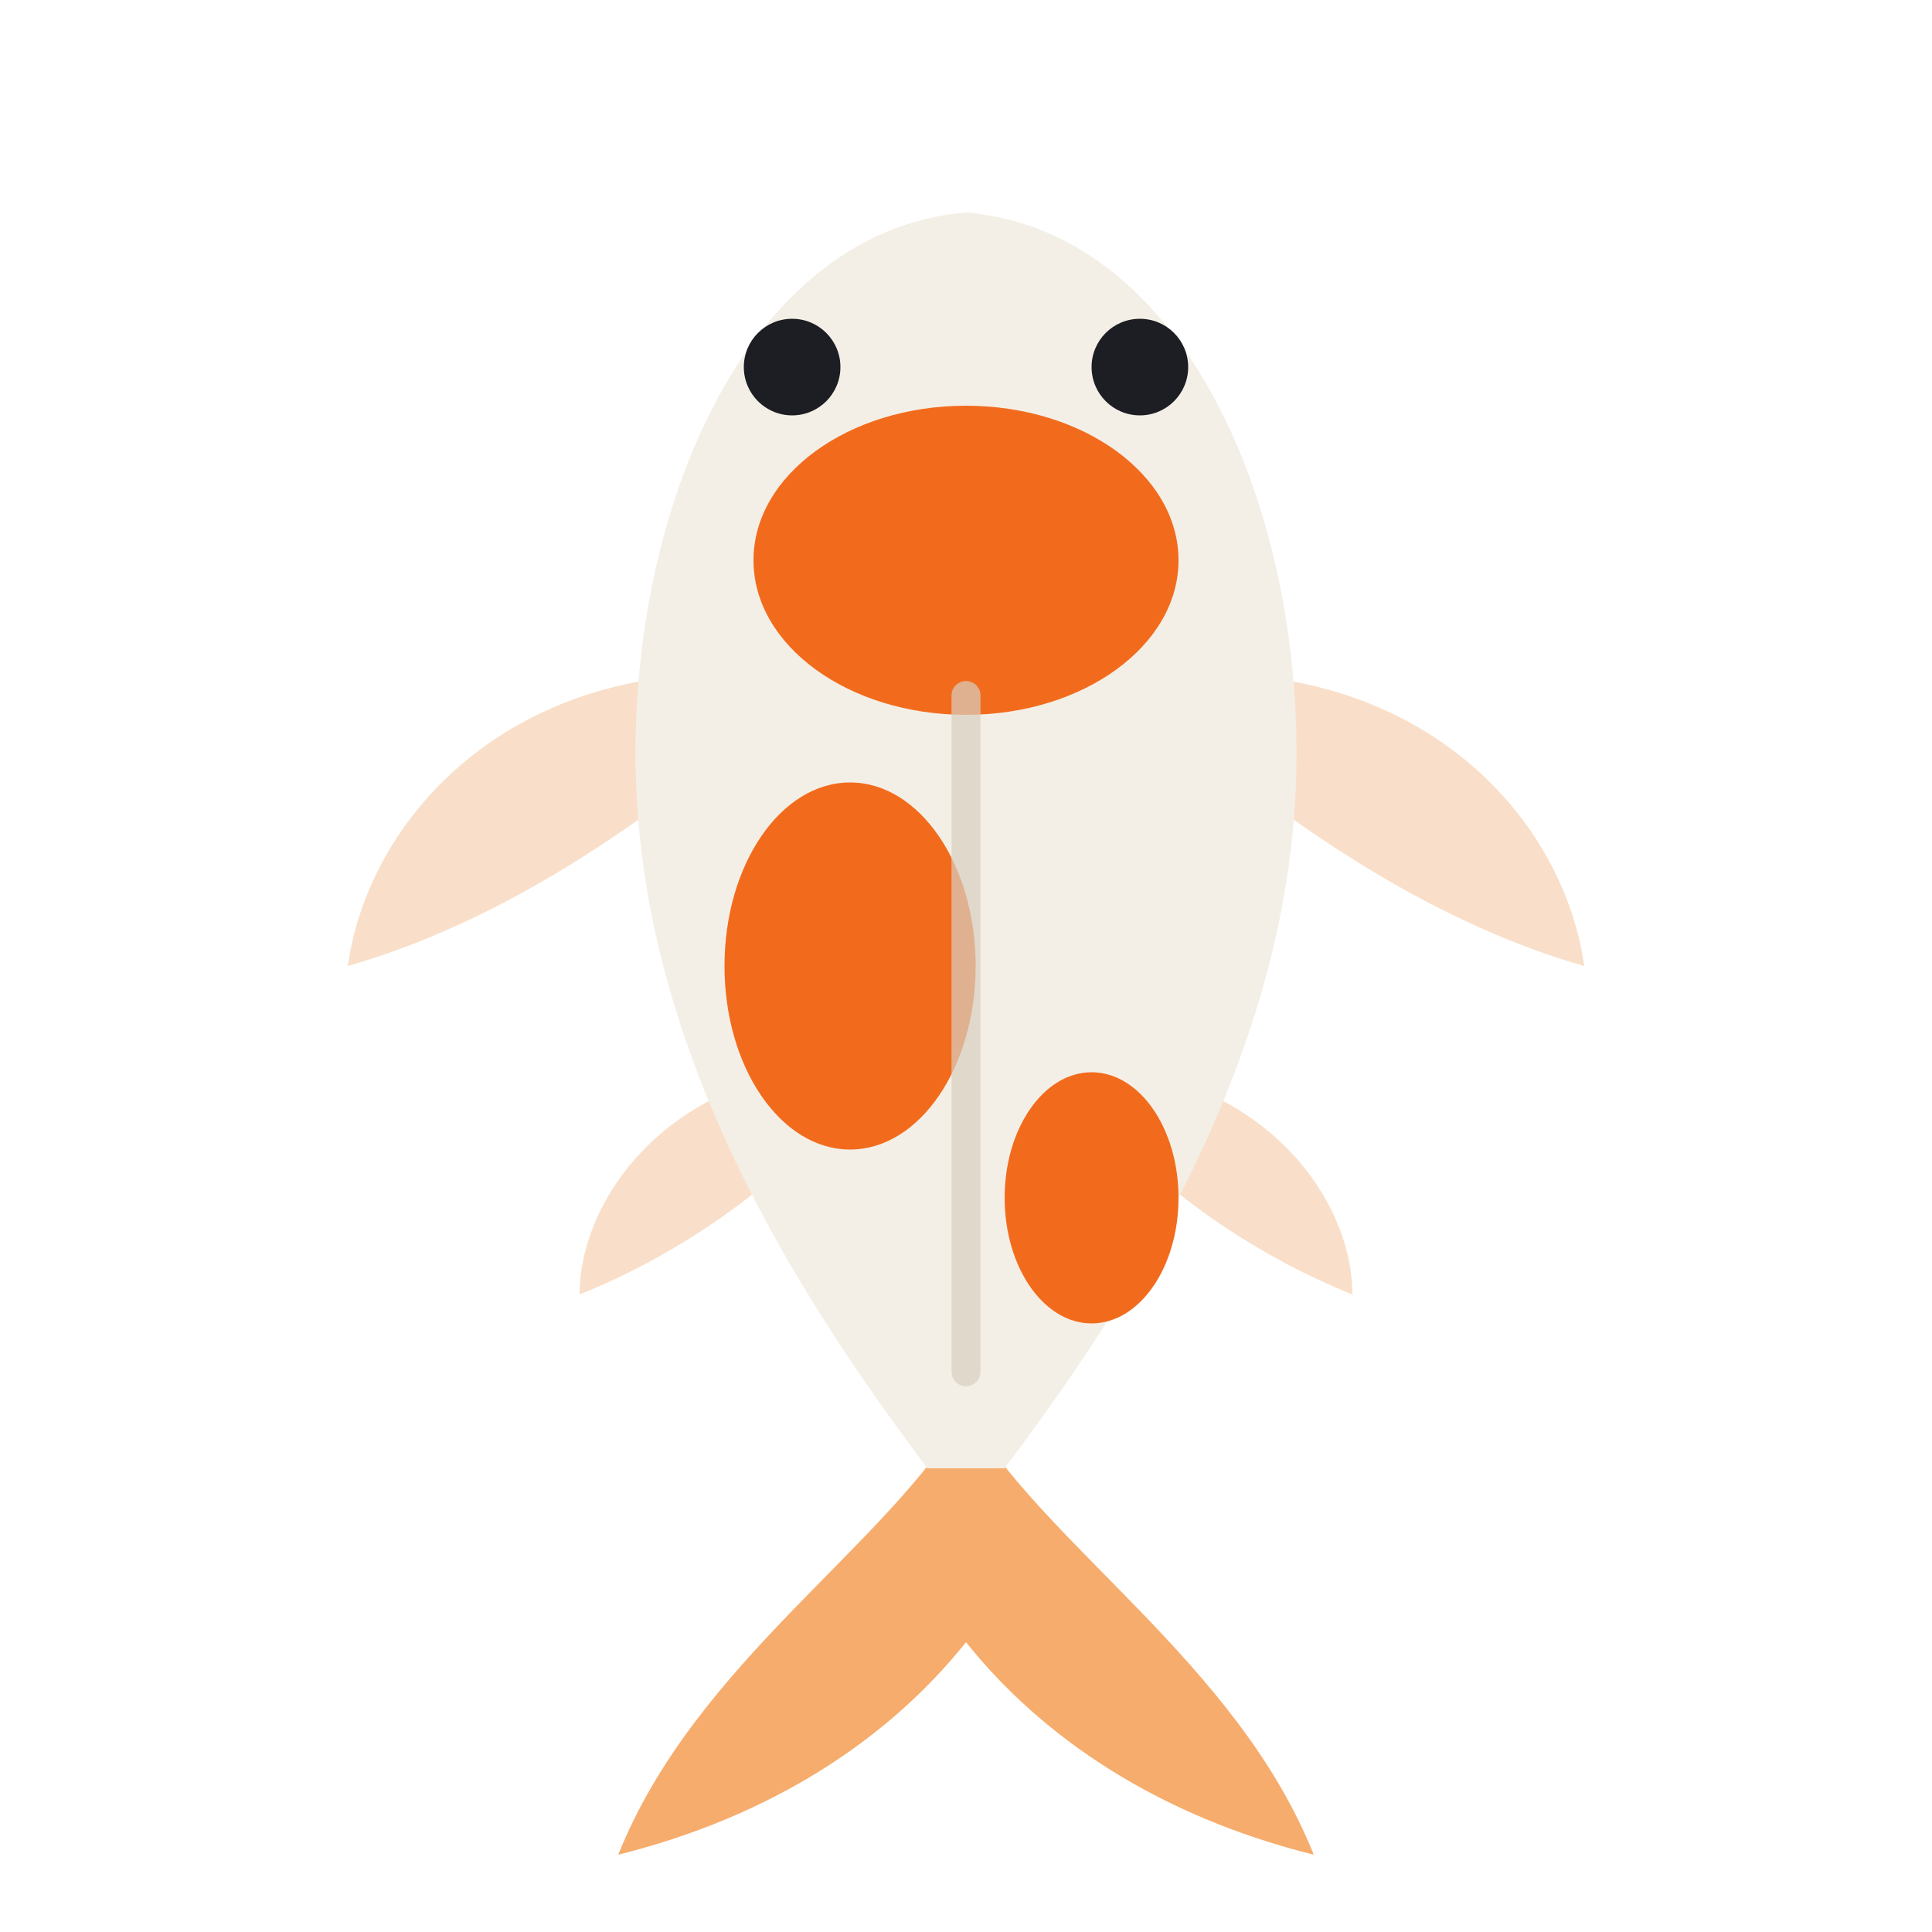
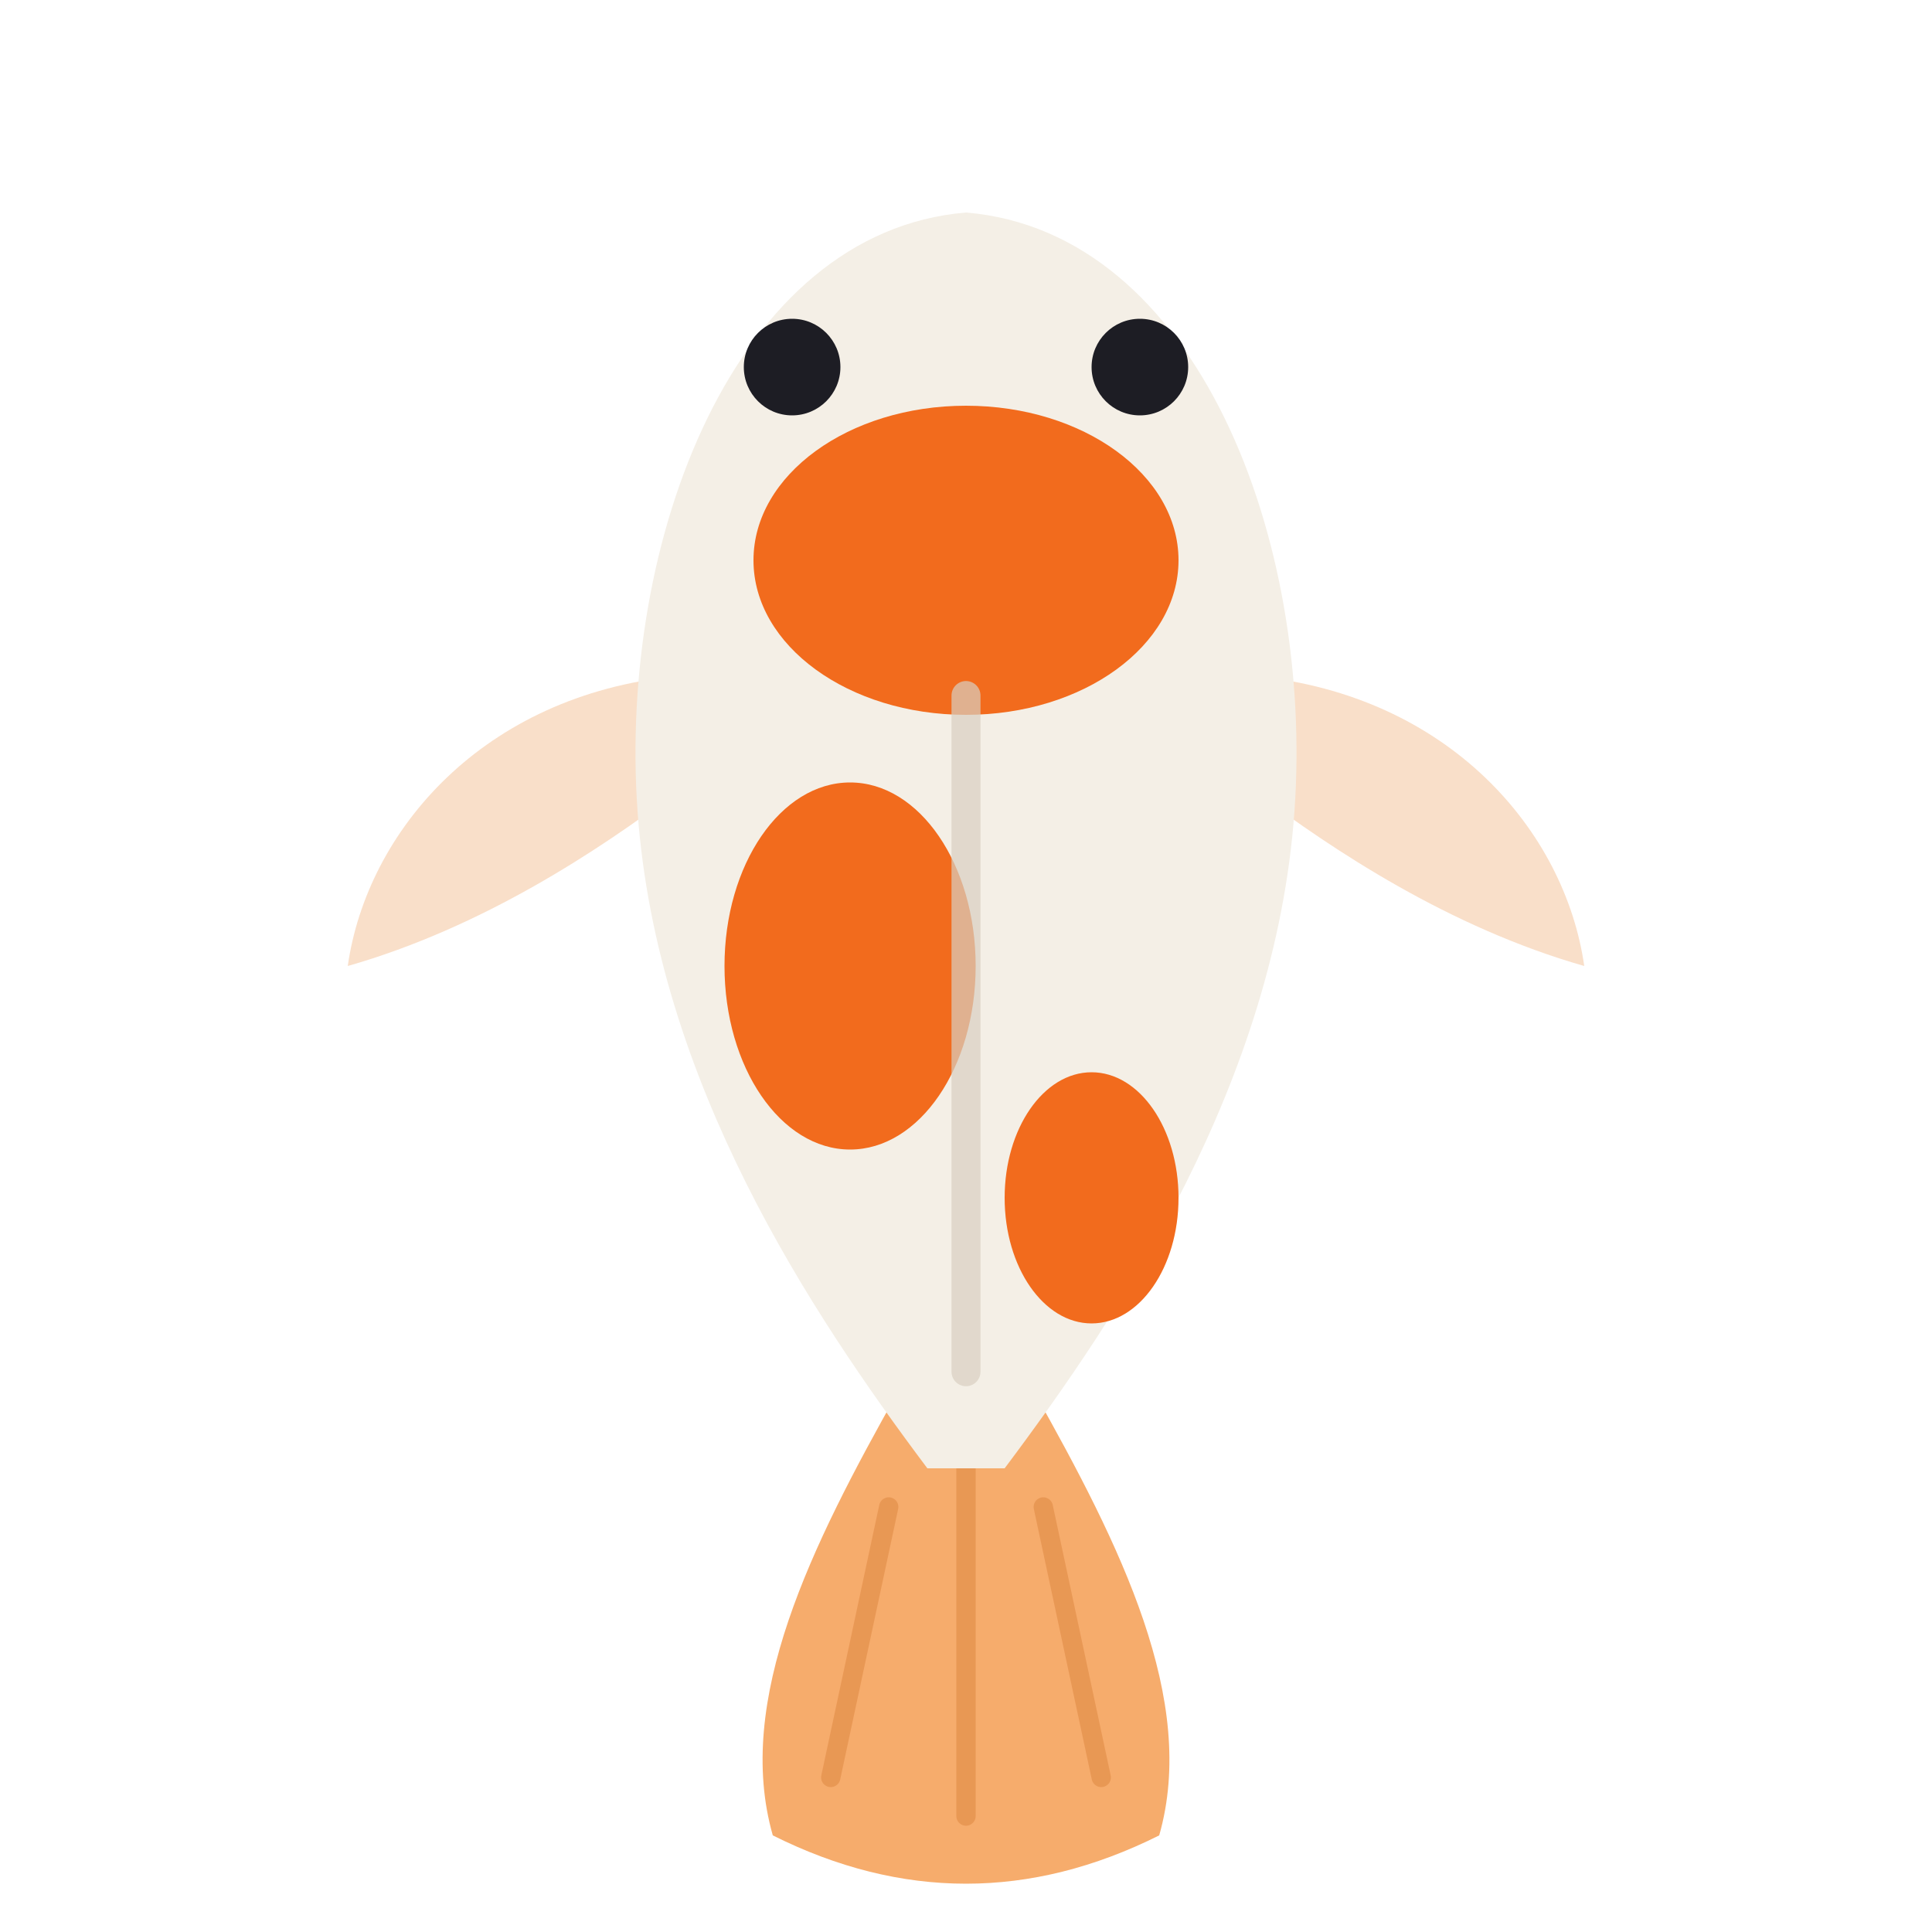
<svg xmlns="http://www.w3.org/2000/svg" width="200" height="200" viewBox="0 0 200 200">
-   <path d="M100 146 C 92 160, 72 172, 64 192 C 80 188, 92 180, 100 170 C 108 180, 120 188, 136 192 C 128 172, 108 160, 100 146 Z" fill="#f5a35c" opacity="0.9" />
+   <path d="M93 144 C 84 160, 76 176, 80 190 Q 100 200, 120 190 C 124 176, 116 160, 107 144 Z" fill="#f5a35c" opacity="0.9" />
+   <path d="M100 152 L100 188 M92 156 L86 184 M108 156 L114 184" stroke="#e08a45" stroke-width="2" stroke-linecap="round" fill="none" opacity="0.6" />
  <path d="M70 70 C 50 72, 38 86, 36 100 C 50 96, 62 88, 70 82 Z" fill="#f8d9bf" opacity="0.85" />
  <path d="M130 70 C 150 72, 162 86, 164 100 C 150 96, 138 88, 130 82 Z" fill="#f8d9bf" opacity="0.85" />
-   <path d="M78 112 C 66 116, 60 126, 60 134 C 70 130, 78 124, 82 120 Z" fill="#f8d9bf" opacity="0.85" />
-   <path d="M122 112 C 134 116, 140 126, 140 134 C 130 130, 122 124, 118 120 Z" fill="#f8d9bf" opacity="0.85" />
  <path d="M100 22 C 124 24, 136 56, 134 84 C 132 112, 116 136, 104 152 L 96 152 C 84 136, 68 112, 66 84 C 64 56, 76 24, 100 22 Z" fill="#f4efe6" />
  <ellipse cx="100" cy="58" rx="22" ry="16" fill="#f26b1d" />
  <ellipse cx="88" cy="100" rx="13" ry="19" fill="#f26b1d" />
  <ellipse cx="113" cy="124" rx="9" ry="13" fill="#f26b1d" />
  <path d="M100 72 L100 142" stroke="#d8cfc0" stroke-width="3" stroke-linecap="round" fill="none" opacity="0.7" />
  <circle cx="82" cy="38" r="5" fill="#1d1d24" />
  <circle cx="118" cy="38" r="5" fill="#1d1d24" />
</svg>
